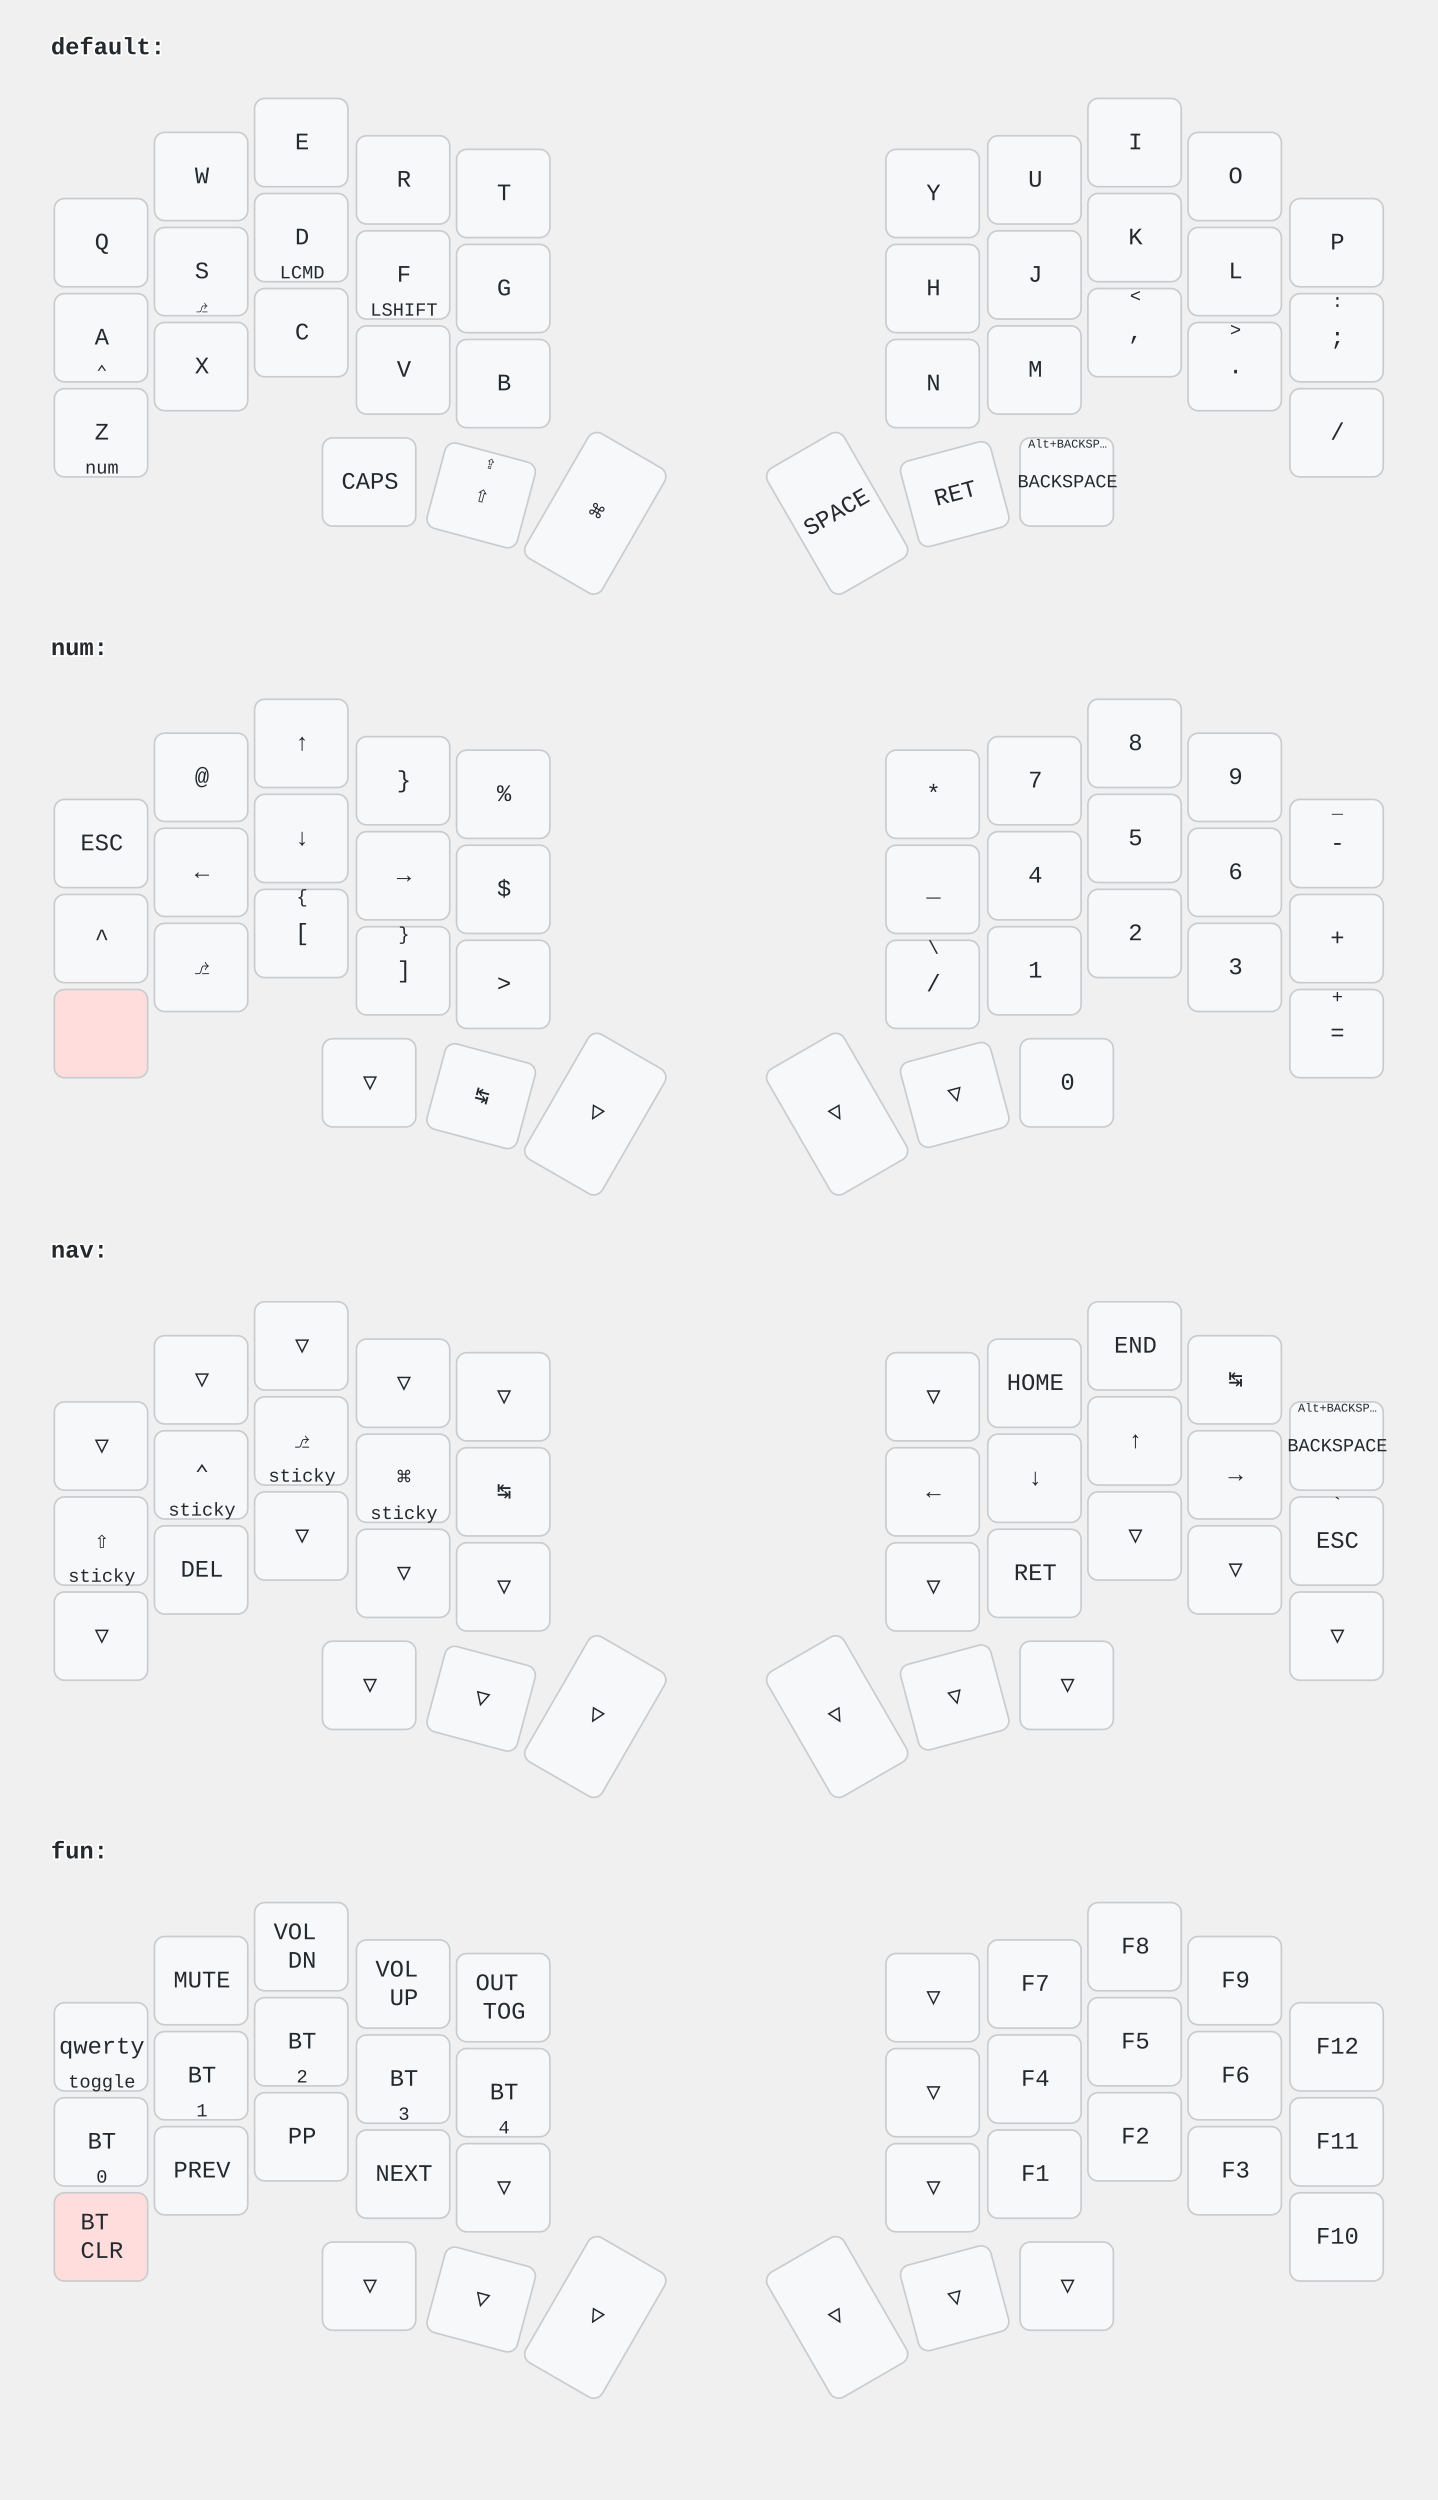
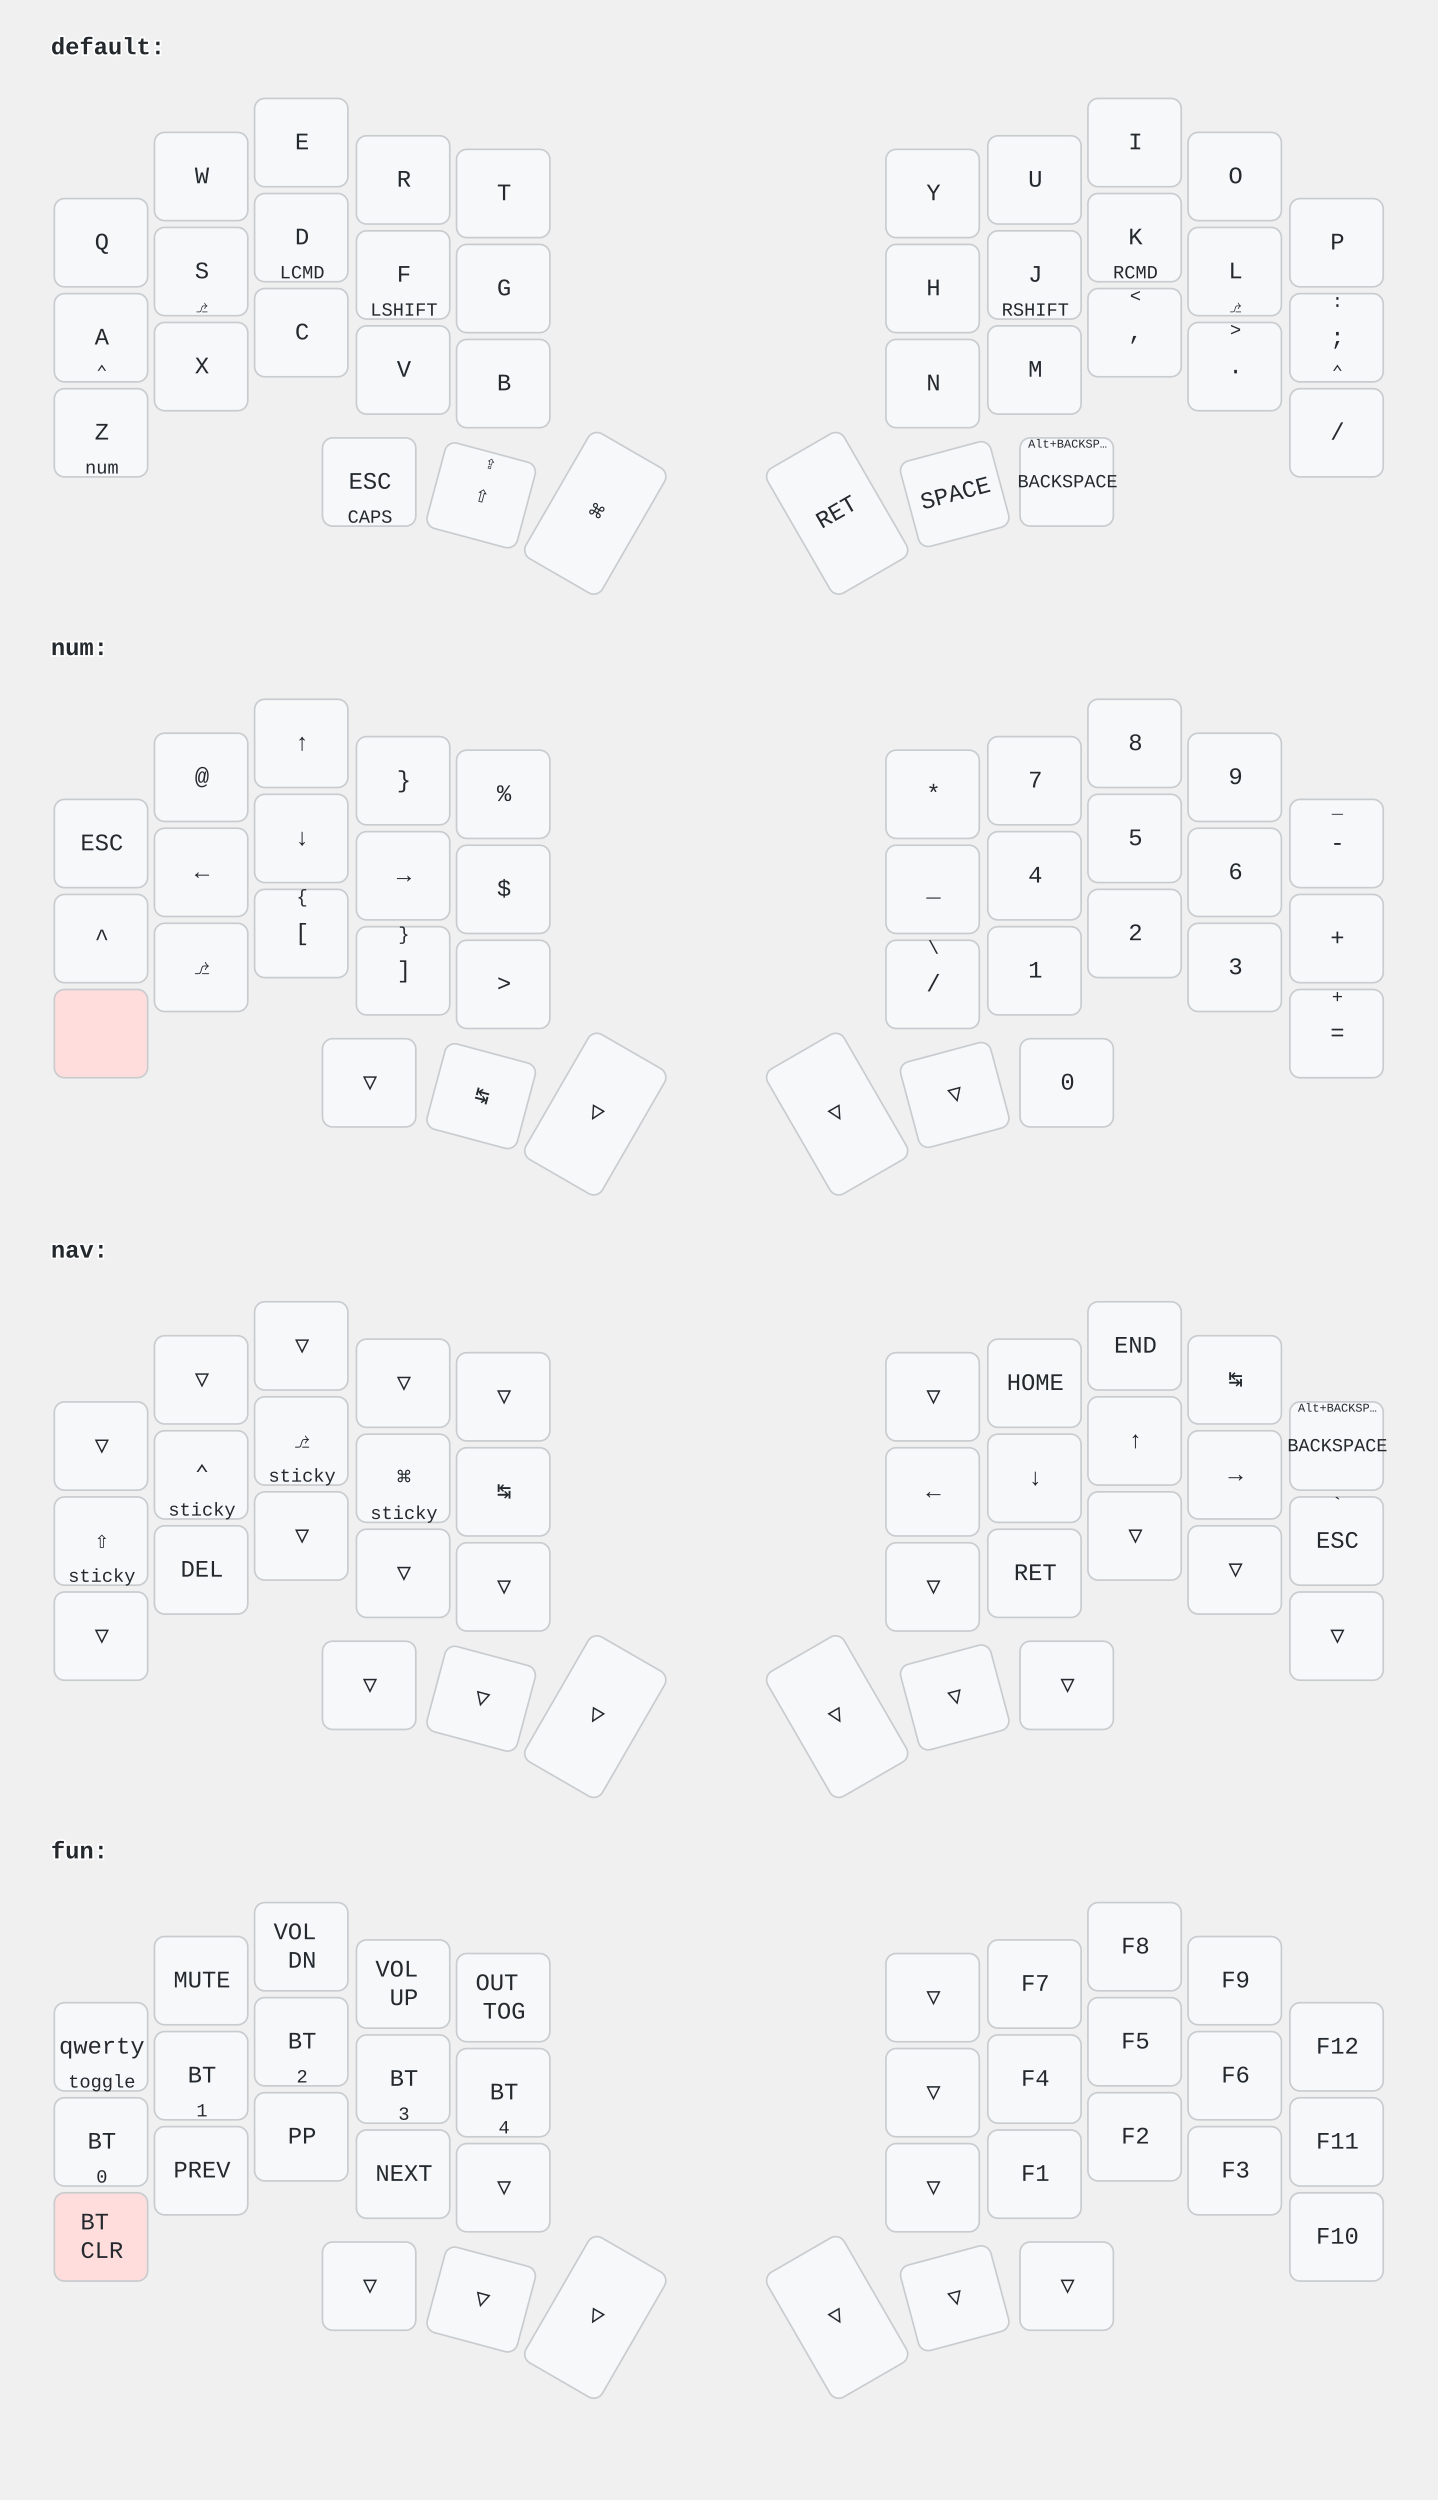
<svg xmlns="http://www.w3.org/2000/svg" width="847" height="1473" viewBox="0 0 847 1473" class="keymap">
  <style>/* font and background color specifications */
svg {
    font-family: SFMono-Regular,Consolas,Liberation Mono,Menlo,monospace;
    font-size: 14px;
    font-kerning: normal;
    text-rendering: optimizeLegibility;
    fill: #24292e;
}

/* default key styling */
rect {
    fill: #f6f8fa;
    stroke: #c9cccf;
    stroke-width: 1;
}

/* color accent for combo boxes */
rect.combo {
    fill: #cdf;
}

/* color accent for held keys */
rect.held, rect.combo.held {
    fill: #fdd;
}

/* color accent for ghost (optional) keys */
rect.ghost, rect.combo.ghost {
    fill: #ddd;
}

text {
    text-anchor: middle;
    dominant-baseline: middle;
}

/* styling for layer labels */
text.label {
    font-weight: bold;
    text-anchor: start;
    stroke: white;
    stroke-width: 2;
    paint-order: stroke;
}

/* styling for combo tap, and key hold/shifted label text */
text.combo, text.hold, text.shifted {
    font-size: 11px;
}

text.hold {
    text-anchor: middle;
    dominant-baseline: auto;
}

text.shifted {
    text-anchor: middle;
    dominant-baseline: hanging;
}

/* styling for hold/shifted label text in combo box */
text.combo.hold, text.combo.shifted {
    font-size: 8px;
}

/* styling for combo dendrons */
path {
    stroke-width: 1;
    stroke: gray;
    fill: none;
}
</style>
  <g transform="translate(30, 0)" class="layer-default">
    <text x="0" y="28" class="label" id="default">default:</text>
    <g transform="translate(0, 56)">
      <g transform="translate(30, 87)" class="key keypos-0">
        <rect rx="6" ry="6" x="-28" y="-26" width="55" height="52" class="key" />
        <text x="0" y="0" class="key tap">Q</text>
      </g>
      <g transform="translate(89, 48)" class="key keypos-1">
        <rect rx="6" ry="6" x="-28" y="-26" width="55" height="52" class="key" />
        <text x="0" y="0" class="key tap">W</text>
      </g>
      <g transform="translate(148, 28)" class="key keypos-2">
        <rect rx="6" ry="6" x="-28" y="-26" width="55" height="52" class="key" />
        <text x="0" y="0" class="key tap">E</text>
      </g>
      <g transform="translate(208, 50)" class="key keypos-3">
        <rect rx="6" ry="6" x="-28" y="-26" width="55" height="52" class="key" />
        <text x="0" y="0" class="key tap">R</text>
      </g>
      <g transform="translate(267, 58)" class="key keypos-4">
        <rect rx="6" ry="6" x="-28" y="-26" width="55" height="52" class="key" />
        <text x="0" y="0" class="key tap">T</text>
      </g>
      <g transform="translate(520, 58)" class="key keypos-5">
        <rect rx="6" ry="6" x="-28" y="-26" width="55" height="52" class="key" />
        <text x="0" y="0" class="key tap">Y</text>
      </g>
      <g transform="translate(580, 50)" class="key keypos-6">
        <rect rx="6" ry="6" x="-28" y="-26" width="55" height="52" class="key" />
        <text x="0" y="0" class="key tap">U</text>
      </g>
      <g transform="translate(639, 28)" class="key keypos-7">
        <rect rx="6" ry="6" x="-28" y="-26" width="55" height="52" class="key" />
        <text x="0" y="0" class="key tap">I</text>
      </g>
      <g transform="translate(698, 48)" class="key keypos-8">
        <rect rx="6" ry="6" x="-28" y="-26" width="55" height="52" class="key" />
        <text x="0" y="0" class="key tap">O</text>
      </g>
      <g transform="translate(758, 87)" class="key keypos-9">
        <rect rx="6" ry="6" x="-28" y="-26" width="55" height="52" class="key" />
        <text x="0" y="0" class="key tap">P</text>
      </g>
      <g transform="translate(30, 143)" class="key keypos-10">
        <rect rx="6" ry="6" x="-28" y="-26" width="55" height="52" class="key" />
        <text x="0" y="0" class="key tap">A</text>
        <text x="0" y="24" class="key hold">⌃</text>
      </g>
      <g transform="translate(89, 104)" class="key keypos-11">
        <rect rx="6" ry="6" x="-28" y="-26" width="55" height="52" class="key" />
        <text x="0" y="0" class="key tap">S</text>
        <text x="0" y="24" class="key hold">⎇</text>
      </g>
      <g transform="translate(148, 84)" class="key keypos-12">
        <rect rx="6" ry="6" x="-28" y="-26" width="55" height="52" class="key" />
        <text x="0" y="0" class="key tap">D</text>
        <text x="0" y="24" class="key hold">LCMD</text>
      </g>
      <g transform="translate(208, 106)" class="key keypos-13">
        <rect rx="6" ry="6" x="-28" y="-26" width="55" height="52" class="key" />
        <text x="0" y="0" class="key tap">F</text>
        <text x="0" y="24" class="key hold">LSHIFT</text>
      </g>
      <g transform="translate(267, 114)" class="key keypos-14">
        <rect rx="6" ry="6" x="-28" y="-26" width="55" height="52" class="key" />
        <text x="0" y="0" class="key tap">G</text>
      </g>
      <g transform="translate(520, 114)" class="key keypos-15">
        <rect rx="6" ry="6" x="-28" y="-26" width="55" height="52" class="key" />
        <text x="0" y="0" class="key tap">H</text>
      </g>
      <g transform="translate(580, 106)" class="key keypos-16">
        <rect rx="6" ry="6" x="-28" y="-26" width="55" height="52" class="key" />
        <text x="0" y="0" class="key tap">J</text>
+         <text x="0" y="24" class="key hold">RSHIFT</text>
      </g>
      <g transform="translate(639, 84)" class="key keypos-17">
        <rect rx="6" ry="6" x="-28" y="-26" width="55" height="52" class="key" />
        <text x="0" y="0" class="key tap">K</text>
+         <text x="0" y="24" class="key hold">RCMD</text>
      </g>
      <g transform="translate(698, 104)" class="key keypos-18">
        <rect rx="6" ry="6" x="-28" y="-26" width="55" height="52" class="key" />
        <text x="0" y="0" class="key tap">L</text>
+         <text x="0" y="24" class="key hold">⎇</text>
      </g>
      <g transform="translate(758, 143)" class="key keypos-19">
        <rect rx="6" ry="6" x="-28" y="-26" width="55" height="52" class="key" />
        <text x="0" y="0" class="key tap">;</text>
+         <text x="0" y="24" class="key hold">⌃</text>
        <text x="0" y="-24" class="key shifted">:</text>
      </g>
      <g transform="translate(30, 199)" class="key keypos-20">
        <rect rx="6" ry="6" x="-28" y="-26" width="55" height="52" class="key" />
        <text x="0" y="0" class="key tap">Z</text>
        <a href="#num">
          <text x="0" y="24" class="key hold layer-activator">num</text>
        </a>
      </g>
      <g transform="translate(89, 160)" class="key keypos-21">
        <rect rx="6" ry="6" x="-28" y="-26" width="55" height="52" class="key" />
        <text x="0" y="0" class="key tap">X</text>
      </g>
      <g transform="translate(148, 140)" class="key keypos-22">
        <rect rx="6" ry="6" x="-28" y="-26" width="55" height="52" class="key" />
        <text x="0" y="0" class="key tap">C</text>
      </g>
      <g transform="translate(208, 162)" class="key keypos-23">
        <rect rx="6" ry="6" x="-28" y="-26" width="55" height="52" class="key" />
        <text x="0" y="0" class="key tap">V</text>
      </g>
      <g transform="translate(267, 170)" class="key keypos-24">
        <rect rx="6" ry="6" x="-28" y="-26" width="55" height="52" class="key" />
        <text x="0" y="0" class="key tap">B</text>
      </g>
      <g transform="translate(520, 170)" class="key keypos-25">
        <rect rx="6" ry="6" x="-28" y="-26" width="55" height="52" class="key" />
        <text x="0" y="0" class="key tap">N</text>
      </g>
      <g transform="translate(580, 162)" class="key keypos-26">
        <rect rx="6" ry="6" x="-28" y="-26" width="55" height="52" class="key" />
        <text x="0" y="0" class="key tap">M</text>
      </g>
      <g transform="translate(639, 140)" class="key keypos-27">
        <rect rx="6" ry="6" x="-28" y="-26" width="55" height="52" class="key" />
        <text x="0" y="0" class="key tap">,</text>
        <text x="0" y="-24" class="key shifted">&lt;</text>
      </g>
      <g transform="translate(698, 160)" class="key keypos-28">
        <rect rx="6" ry="6" x="-28" y="-26" width="55" height="52" class="key" />
        <text x="0" y="0" class="key tap">.</text>
        <text x="0" y="-24" class="key shifted">&gt;</text>
      </g>
      <g transform="translate(758, 199)" class="key keypos-29">
        <rect rx="6" ry="6" x="-28" y="-26" width="55" height="52" class="key" />
        <text x="0" y="0" class="key tap">/</text>
      </g>
      <g transform="translate(188, 228)" class="key keypos-30">
        <rect rx="6" ry="6" x="-28" y="-26" width="55" height="52" class="key" />
-         <text x="0" y="0" class="key tap">CAPS</text>
+         <text x="0" y="0" class="key tap">ESC</text>
+         <text x="0" y="24" class="key hold">CAPS</text>
      </g>
      <g transform="translate(254, 236) rotate(15.0)" class="key keypos-31">
        <rect rx="6" ry="6" x="-28" y="-26" width="55" height="52" class="key" />
        <text x="0" y="0" class="key tap">⇧</text>
        <text x="0" y="-24" class="key shifted">⇪</text>
      </g>
      <g transform="translate(321, 246) rotate(30.0)" class="key keypos-32">
        <rect rx="6" ry="6" x="-26" y="-42" width="52" height="85" class="key" />
        <text x="0" y="0" class="key tap">⌘</text>
      </g>
      <g transform="translate(463, 246) rotate(-30.0)" class="key keypos-33">
        <rect rx="6" ry="6" x="-26" y="-42" width="52" height="85" class="key" />
+         <text x="0" y="0" class="key tap">RET</text>
+       </g>
+       <g transform="translate(533, 235) rotate(-15.0)" class="key keypos-34">
+         <rect rx="6" ry="6" x="-28" y="-26" width="55" height="52" class="key" />
        <text x="0" y="0" class="key tap">SPACE</text>
-       </g>
-       <g transform="translate(533, 235) rotate(-15.0)" class="key keypos-34">
-         <rect rx="6" ry="6" x="-28" y="-26" width="55" height="52" class="key" />
-         <text x="0" y="0" class="key tap">RET</text>
      </g>
      <g transform="translate(599, 228)" class="key keypos-35">
        <rect rx="6" ry="6" x="-28" y="-26" width="55" height="52" class="key" />
        <text x="0" y="0" class="key tap">
          <tspan style="font-size: 78%">BACKSPACE</tspan>
        </text>
        <text x="0" y="-24" class="key shifted">
          <tspan style="font-size: 64%">Alt+BACKSP…</tspan>
        </text>
      </g>
    </g>
  </g>
  <g transform="translate(30, 354)" class="layer-num">
    <text x="0" y="28" class="label" id="num">num:</text>
    <g transform="translate(0, 56)">
      <g transform="translate(30, 87)" class="key keypos-0">
        <rect rx="6" ry="6" x="-28" y="-26" width="55" height="52" class="key" />
        <text x="0" y="0" class="key tap">ESC</text>
      </g>
      <g transform="translate(89, 48)" class="key keypos-1">
        <rect rx="6" ry="6" x="-28" y="-26" width="55" height="52" class="key" />
        <text x="0" y="0" class="key tap">@</text>
      </g>
      <g transform="translate(148, 28)" class="key keypos-2">
        <rect rx="6" ry="6" x="-28" y="-26" width="55" height="52" class="key" />
        <text x="0" y="0" class="key tap">↑</text>
      </g>
      <g transform="translate(208, 50)" class="key keypos-3">
        <rect rx="6" ry="6" x="-28" y="-26" width="55" height="52" class="key" />
        <text x="0" y="0" class="key tap">}</text>
      </g>
      <g transform="translate(267, 58)" class="key keypos-4">
        <rect rx="6" ry="6" x="-28" y="-26" width="55" height="52" class="key" />
        <text x="0" y="0" class="key tap">%</text>
      </g>
      <g transform="translate(520, 58)" class="key keypos-5">
        <rect rx="6" ry="6" x="-28" y="-26" width="55" height="52" class="key" />
        <text x="0" y="0" class="key tap">*</text>
      </g>
      <g transform="translate(580, 50)" class="key keypos-6">
        <rect rx="6" ry="6" x="-28" y="-26" width="55" height="52" class="key" />
        <text x="0" y="0" class="key tap">7</text>
      </g>
      <g transform="translate(639, 28)" class="key keypos-7">
        <rect rx="6" ry="6" x="-28" y="-26" width="55" height="52" class="key" />
        <text x="0" y="0" class="key tap">8</text>
      </g>
      <g transform="translate(698, 48)" class="key keypos-8">
        <rect rx="6" ry="6" x="-28" y="-26" width="55" height="52" class="key" />
        <text x="0" y="0" class="key tap">9</text>
      </g>
      <g transform="translate(758, 87)" class="key keypos-9">
        <rect rx="6" ry="6" x="-28" y="-26" width="55" height="52" class="key" />
        <text x="0" y="0" class="key tap">-</text>
        <text x="0" y="-24" class="key shifted">_</text>
      </g>
      <g transform="translate(30, 143)" class="key keypos-10">
        <rect rx="6" ry="6" x="-28" y="-26" width="55" height="52" class="key" />
        <text x="0" y="0" class="key tap">^</text>
      </g>
      <g transform="translate(89, 104)" class="key keypos-11">
        <rect rx="6" ry="6" x="-28" y="-26" width="55" height="52" class="key" />
        <text x="0" y="0" class="key tap">←</text>
      </g>
      <g transform="translate(148, 84)" class="key keypos-12">
        <rect rx="6" ry="6" x="-28" y="-26" width="55" height="52" class="key" />
        <text x="0" y="0" class="key tap">↓</text>
      </g>
      <g transform="translate(208, 106)" class="key keypos-13">
        <rect rx="6" ry="6" x="-28" y="-26" width="55" height="52" class="key" />
        <text x="0" y="0" class="key tap">→</text>
      </g>
      <g transform="translate(267, 114)" class="key keypos-14">
        <rect rx="6" ry="6" x="-28" y="-26" width="55" height="52" class="key" />
        <text x="0" y="0" class="key tap">$</text>
      </g>
      <g transform="translate(520, 114)" class="key keypos-15">
        <rect rx="6" ry="6" x="-28" y="-26" width="55" height="52" class="key" />
        <text x="0" y="0" class="key tap">_</text>
      </g>
      <g transform="translate(580, 106)" class="key keypos-16">
        <rect rx="6" ry="6" x="-28" y="-26" width="55" height="52" class="key" />
        <text x="0" y="0" class="key tap">4</text>
      </g>
      <g transform="translate(639, 84)" class="key keypos-17">
        <rect rx="6" ry="6" x="-28" y="-26" width="55" height="52" class="key" />
        <text x="0" y="0" class="key tap">5</text>
      </g>
      <g transform="translate(698, 104)" class="key keypos-18">
        <rect rx="6" ry="6" x="-28" y="-26" width="55" height="52" class="key" />
        <text x="0" y="0" class="key tap">6</text>
      </g>
      <g transform="translate(758, 143)" class="key keypos-19">
        <rect rx="6" ry="6" x="-28" y="-26" width="55" height="52" class="key" />
        <text x="0" y="0" class="key tap">+</text>
      </g>
      <g transform="translate(30, 199)" class="key held keypos-20">
        <rect rx="6" ry="6" x="-28" y="-26" width="55" height="52" class="key held" />
      </g>
      <g transform="translate(89, 160)" class="key keypos-21">
        <rect rx="6" ry="6" x="-28" y="-26" width="55" height="52" class="key" />
        <text x="0" y="0" class="key tap">⎇</text>
      </g>
      <g transform="translate(148, 140)" class="key keypos-22">
        <rect rx="6" ry="6" x="-28" y="-26" width="55" height="52" class="key" />
        <text x="0" y="0" class="key tap">[</text>
        <text x="0" y="-24" class="key shifted">{</text>
      </g>
      <g transform="translate(208, 162)" class="key keypos-23">
        <rect rx="6" ry="6" x="-28" y="-26" width="55" height="52" class="key" />
        <text x="0" y="0" class="key tap">]</text>
        <text x="0" y="-24" class="key shifted">}</text>
      </g>
      <g transform="translate(267, 170)" class="key keypos-24">
        <rect rx="6" ry="6" x="-28" y="-26" width="55" height="52" class="key" />
        <text x="0" y="0" class="key tap">&gt;</text>
      </g>
      <g transform="translate(520, 170)" class="key keypos-25">
        <rect rx="6" ry="6" x="-28" y="-26" width="55" height="52" class="key" />
        <text x="0" y="0" class="key tap">/</text>
        <text x="0" y="-24" class="key shifted">\</text>
      </g>
      <g transform="translate(580, 162)" class="key keypos-26">
        <rect rx="6" ry="6" x="-28" y="-26" width="55" height="52" class="key" />
        <text x="0" y="0" class="key tap">1</text>
      </g>
      <g transform="translate(639, 140)" class="key keypos-27">
        <rect rx="6" ry="6" x="-28" y="-26" width="55" height="52" class="key" />
        <text x="0" y="0" class="key tap">2</text>
      </g>
      <g transform="translate(698, 160)" class="key keypos-28">
        <rect rx="6" ry="6" x="-28" y="-26" width="55" height="52" class="key" />
        <text x="0" y="0" class="key tap">3</text>
      </g>
      <g transform="translate(758, 199)" class="key keypos-29">
        <rect rx="6" ry="6" x="-28" y="-26" width="55" height="52" class="key" />
        <text x="0" y="0" class="key tap">=</text>
        <text x="0" y="-24" class="key shifted">+</text>
      </g>
      <g transform="translate(188, 228)" class="key trans keypos-30">
        <rect rx="6" ry="6" x="-28" y="-26" width="55" height="52" class="key trans" />
        <text x="0" y="0" class="key trans tap">▽</text>
      </g>
      <g transform="translate(254, 236) rotate(15.0)" class="key keypos-31">
        <rect rx="6" ry="6" x="-28" y="-26" width="55" height="52" class="key" />
        <text x="0" y="0" class="key tap">↹</text>
      </g>
      <g transform="translate(321, 246) rotate(30.0)" class="key trans keypos-32">
        <rect rx="6" ry="6" x="-26" y="-42" width="52" height="85" class="key trans" />
        <text x="0" y="0" class="key trans tap">▽</text>
      </g>
      <g transform="translate(463, 246) rotate(-30.0)" class="key trans keypos-33">
        <rect rx="6" ry="6" x="-26" y="-42" width="52" height="85" class="key trans" />
        <text x="0" y="0" class="key trans tap">▽</text>
      </g>
      <g transform="translate(533, 235) rotate(-15.0)" class="key trans keypos-34">
        <rect rx="6" ry="6" x="-28" y="-26" width="55" height="52" class="key trans" />
        <text x="0" y="0" class="key trans tap">▽</text>
      </g>
      <g transform="translate(599, 228)" class="key keypos-35">
        <rect rx="6" ry="6" x="-28" y="-26" width="55" height="52" class="key" />
        <text x="0" y="0" class="key tap">0</text>
      </g>
    </g>
  </g>
  <g transform="translate(30, 709)" class="layer-nav">
    <text x="0" y="28" class="label" id="nav">nav:</text>
    <g transform="translate(0, 56)">
      <g transform="translate(30, 87)" class="key trans keypos-0">
        <rect rx="6" ry="6" x="-28" y="-26" width="55" height="52" class="key trans" />
        <text x="0" y="0" class="key trans tap">▽</text>
      </g>
      <g transform="translate(89, 48)" class="key trans keypos-1">
        <rect rx="6" ry="6" x="-28" y="-26" width="55" height="52" class="key trans" />
        <text x="0" y="0" class="key trans tap">▽</text>
      </g>
      <g transform="translate(148, 28)" class="key trans keypos-2">
        <rect rx="6" ry="6" x="-28" y="-26" width="55" height="52" class="key trans" />
        <text x="0" y="0" class="key trans tap">▽</text>
      </g>
      <g transform="translate(208, 50)" class="key trans keypos-3">
        <rect rx="6" ry="6" x="-28" y="-26" width="55" height="52" class="key trans" />
        <text x="0" y="0" class="key trans tap">▽</text>
      </g>
      <g transform="translate(267, 58)" class="key trans keypos-4">
        <rect rx="6" ry="6" x="-28" y="-26" width="55" height="52" class="key trans" />
        <text x="0" y="0" class="key trans tap">▽</text>
      </g>
      <g transform="translate(520, 58)" class="key trans keypos-5">
        <rect rx="6" ry="6" x="-28" y="-26" width="55" height="52" class="key trans" />
        <text x="0" y="0" class="key trans tap">▽</text>
      </g>
      <g transform="translate(580, 50)" class="key keypos-6">
        <rect rx="6" ry="6" x="-28" y="-26" width="55" height="52" class="key" />
        <text x="0" y="0" class="key tap">HOME</text>
      </g>
      <g transform="translate(639, 28)" class="key keypos-7">
        <rect rx="6" ry="6" x="-28" y="-26" width="55" height="52" class="key" />
        <text x="0" y="0" class="key tap">END</text>
      </g>
      <g transform="translate(698, 48)" class="key keypos-8">
        <rect rx="6" ry="6" x="-28" y="-26" width="55" height="52" class="key" />
        <text x="0" y="0" class="key tap">↹</text>
      </g>
      <g transform="translate(758, 87)" class="key keypos-9">
        <rect rx="6" ry="6" x="-28" y="-26" width="55" height="52" class="key" />
        <text x="0" y="0" class="key tap">
          <tspan style="font-size: 78%">BACKSPACE</tspan>
        </text>
        <text x="0" y="-24" class="key shifted">
          <tspan style="font-size: 64%">Alt+BACKSP…</tspan>
        </text>
      </g>
      <g transform="translate(30, 143)" class="key keypos-10">
        <rect rx="6" ry="6" x="-28" y="-26" width="55" height="52" class="key" />
        <text x="0" y="0" class="key tap">⇧</text>
        <text x="0" y="24" class="key hold">sticky</text>
      </g>
      <g transform="translate(89, 104)" class="key keypos-11">
        <rect rx="6" ry="6" x="-28" y="-26" width="55" height="52" class="key" />
        <text x="0" y="0" class="key tap">⌃</text>
        <text x="0" y="24" class="key hold">sticky</text>
      </g>
      <g transform="translate(148, 84)" class="key keypos-12">
        <rect rx="6" ry="6" x="-28" y="-26" width="55" height="52" class="key" />
        <text x="0" y="0" class="key tap">⎇</text>
        <text x="0" y="24" class="key hold">sticky</text>
      </g>
      <g transform="translate(208, 106)" class="key keypos-13">
        <rect rx="6" ry="6" x="-28" y="-26" width="55" height="52" class="key" />
        <text x="0" y="0" class="key tap">⌘</text>
        <text x="0" y="24" class="key hold">sticky</text>
      </g>
      <g transform="translate(267, 114)" class="key keypos-14">
        <rect rx="6" ry="6" x="-28" y="-26" width="55" height="52" class="key" />
        <text x="0" y="0" class="key tap">↹</text>
      </g>
      <g transform="translate(520, 114)" class="key keypos-15">
        <rect rx="6" ry="6" x="-28" y="-26" width="55" height="52" class="key" />
        <text x="0" y="0" class="key tap">←</text>
      </g>
      <g transform="translate(580, 106)" class="key keypos-16">
        <rect rx="6" ry="6" x="-28" y="-26" width="55" height="52" class="key" />
        <text x="0" y="0" class="key tap">↓</text>
      </g>
      <g transform="translate(639, 84)" class="key keypos-17">
        <rect rx="6" ry="6" x="-28" y="-26" width="55" height="52" class="key" />
        <text x="0" y="0" class="key tap">↑</text>
      </g>
      <g transform="translate(698, 104)" class="key keypos-18">
        <rect rx="6" ry="6" x="-28" y="-26" width="55" height="52" class="key" />
        <text x="0" y="0" class="key tap">→</text>
      </g>
      <g transform="translate(758, 143)" class="key keypos-19">
        <rect rx="6" ry="6" x="-28" y="-26" width="55" height="52" class="key" />
        <text x="0" y="0" class="key tap">ESC</text>
        <text x="0" y="-24" class="key shifted">`</text>
      </g>
      <g transform="translate(30, 199)" class="key trans keypos-20">
        <rect rx="6" ry="6" x="-28" y="-26" width="55" height="52" class="key trans" />
        <text x="0" y="0" class="key trans tap">▽</text>
      </g>
      <g transform="translate(89, 160)" class="key keypos-21">
        <rect rx="6" ry="6" x="-28" y="-26" width="55" height="52" class="key" />
        <text x="0" y="0" class="key tap">DEL</text>
      </g>
      <g transform="translate(148, 140)" class="key trans keypos-22">
        <rect rx="6" ry="6" x="-28" y="-26" width="55" height="52" class="key trans" />
        <text x="0" y="0" class="key trans tap">▽</text>
      </g>
      <g transform="translate(208, 162)" class="key trans keypos-23">
        <rect rx="6" ry="6" x="-28" y="-26" width="55" height="52" class="key trans" />
        <text x="0" y="0" class="key trans tap">▽</text>
      </g>
      <g transform="translate(267, 170)" class="key trans keypos-24">
        <rect rx="6" ry="6" x="-28" y="-26" width="55" height="52" class="key trans" />
        <text x="0" y="0" class="key trans tap">▽</text>
      </g>
      <g transform="translate(520, 170)" class="key trans keypos-25">
        <rect rx="6" ry="6" x="-28" y="-26" width="55" height="52" class="key trans" />
        <text x="0" y="0" class="key trans tap">▽</text>
      </g>
      <g transform="translate(580, 162)" class="key keypos-26">
        <rect rx="6" ry="6" x="-28" y="-26" width="55" height="52" class="key" />
        <text x="0" y="0" class="key tap">RET</text>
      </g>
      <g transform="translate(639, 140)" class="key trans keypos-27">
        <rect rx="6" ry="6" x="-28" y="-26" width="55" height="52" class="key trans" />
        <text x="0" y="0" class="key trans tap">▽</text>
      </g>
      <g transform="translate(698, 160)" class="key trans keypos-28">
        <rect rx="6" ry="6" x="-28" y="-26" width="55" height="52" class="key trans" />
        <text x="0" y="0" class="key trans tap">▽</text>
      </g>
      <g transform="translate(758, 199)" class="key trans keypos-29">
        <rect rx="6" ry="6" x="-28" y="-26" width="55" height="52" class="key trans" />
        <text x="0" y="0" class="key trans tap">▽</text>
      </g>
      <g transform="translate(188, 228)" class="key trans keypos-30">
        <rect rx="6" ry="6" x="-28" y="-26" width="55" height="52" class="key trans" />
        <text x="0" y="0" class="key trans tap">▽</text>
      </g>
      <g transform="translate(254, 236) rotate(15.0)" class="key trans keypos-31">
        <rect rx="6" ry="6" x="-28" y="-26" width="55" height="52" class="key trans" />
        <text x="0" y="0" class="key trans tap">▽</text>
      </g>
      <g transform="translate(321, 246) rotate(30.0)" class="key trans keypos-32">
        <rect rx="6" ry="6" x="-26" y="-42" width="52" height="85" class="key trans" />
        <text x="0" y="0" class="key trans tap">▽</text>
      </g>
      <g transform="translate(463, 246) rotate(-30.0)" class="key trans keypos-33">
        <rect rx="6" ry="6" x="-26" y="-42" width="52" height="85" class="key trans" />
        <text x="0" y="0" class="key trans tap">▽</text>
      </g>
      <g transform="translate(533, 235) rotate(-15.0)" class="key trans keypos-34">
        <rect rx="6" ry="6" x="-28" y="-26" width="55" height="52" class="key trans" />
        <text x="0" y="0" class="key trans tap">▽</text>
      </g>
      <g transform="translate(599, 228)" class="key trans keypos-35">
        <rect rx="6" ry="6" x="-28" y="-26" width="55" height="52" class="key trans" />
        <text x="0" y="0" class="key trans tap">▽</text>
      </g>
    </g>
  </g>
  <g transform="translate(30, 1063)" class="layer-fun">
    <text x="0" y="28" class="label" id="fun">fun:</text>
    <g transform="translate(0, 56)">
      <g transform="translate(30, 87)" class="key keypos-0">
        <rect rx="6" ry="6" x="-28" y="-26" width="55" height="52" class="key" />
        <text x="0" y="0" class="key tap">qwerty</text>
        <text x="0" y="24" class="key hold">toggle</text>
      </g>
      <g transform="translate(89, 48)" class="key keypos-1">
        <rect rx="6" ry="6" x="-28" y="-26" width="55" height="52" class="key" />
        <text x="0" y="0" class="key tap">MUTE</text>
      </g>
      <g transform="translate(148, 28)" class="key keypos-2">
        <rect rx="6" ry="6" x="-28" y="-26" width="55" height="52" class="key" />
        <text x="0" y="0" class="key tap">
          <tspan x="0" dy="-0.6em">VOL</tspan>
          <tspan x="0" dy="1.2em">DN</tspan>
        </text>
      </g>
      <g transform="translate(208, 50)" class="key keypos-3">
        <rect rx="6" ry="6" x="-28" y="-26" width="55" height="52" class="key" />
        <text x="0" y="0" class="key tap">
          <tspan x="0" dy="-0.6em">VOL</tspan>
          <tspan x="0" dy="1.2em">UP</tspan>
        </text>
      </g>
      <g transform="translate(267, 58)" class="key keypos-4">
        <rect rx="6" ry="6" x="-28" y="-26" width="55" height="52" class="key" />
        <text x="0" y="0" class="key tap">
          <tspan x="0" dy="-0.6em">OUT</tspan>
          <tspan x="0" dy="1.2em">TOG</tspan>
        </text>
      </g>
      <g transform="translate(520, 58)" class="key trans keypos-5">
        <rect rx="6" ry="6" x="-28" y="-26" width="55" height="52" class="key trans" />
        <text x="0" y="0" class="key trans tap">▽</text>
      </g>
      <g transform="translate(580, 50)" class="key keypos-6">
        <rect rx="6" ry="6" x="-28" y="-26" width="55" height="52" class="key" />
        <text x="0" y="0" class="key tap">F7</text>
      </g>
      <g transform="translate(639, 28)" class="key keypos-7">
        <rect rx="6" ry="6" x="-28" y="-26" width="55" height="52" class="key" />
        <text x="0" y="0" class="key tap">F8</text>
      </g>
      <g transform="translate(698, 48)" class="key keypos-8">
        <rect rx="6" ry="6" x="-28" y="-26" width="55" height="52" class="key" />
        <text x="0" y="0" class="key tap">F9</text>
      </g>
      <g transform="translate(758, 87)" class="key keypos-9">
        <rect rx="6" ry="6" x="-28" y="-26" width="55" height="52" class="key" />
        <text x="0" y="0" class="key tap">F12</text>
      </g>
      <g transform="translate(30, 143)" class="key keypos-10">
        <rect rx="6" ry="6" x="-28" y="-26" width="55" height="52" class="key" />
        <text x="0" y="0" class="key tap">BT</text>
        <text x="0" y="24" class="key hold">0</text>
      </g>
      <g transform="translate(89, 104)" class="key keypos-11">
        <rect rx="6" ry="6" x="-28" y="-26" width="55" height="52" class="key" />
        <text x="0" y="0" class="key tap">BT</text>
        <text x="0" y="24" class="key hold">1</text>
      </g>
      <g transform="translate(148, 84)" class="key keypos-12">
        <rect rx="6" ry="6" x="-28" y="-26" width="55" height="52" class="key" />
        <text x="0" y="0" class="key tap">BT</text>
        <text x="0" y="24" class="key hold">2</text>
      </g>
      <g transform="translate(208, 106)" class="key keypos-13">
        <rect rx="6" ry="6" x="-28" y="-26" width="55" height="52" class="key" />
        <text x="0" y="0" class="key tap">BT</text>
        <text x="0" y="24" class="key hold">3</text>
      </g>
      <g transform="translate(267, 114)" class="key keypos-14">
        <rect rx="6" ry="6" x="-28" y="-26" width="55" height="52" class="key" />
        <text x="0" y="0" class="key tap">BT</text>
        <text x="0" y="24" class="key hold">4</text>
      </g>
      <g transform="translate(520, 114)" class="key trans keypos-15">
        <rect rx="6" ry="6" x="-28" y="-26" width="55" height="52" class="key trans" />
        <text x="0" y="0" class="key trans tap">▽</text>
      </g>
      <g transform="translate(580, 106)" class="key keypos-16">
        <rect rx="6" ry="6" x="-28" y="-26" width="55" height="52" class="key" />
        <text x="0" y="0" class="key tap">F4</text>
      </g>
      <g transform="translate(639, 84)" class="key keypos-17">
        <rect rx="6" ry="6" x="-28" y="-26" width="55" height="52" class="key" />
        <text x="0" y="0" class="key tap">F5</text>
      </g>
      <g transform="translate(698, 104)" class="key keypos-18">
        <rect rx="6" ry="6" x="-28" y="-26" width="55" height="52" class="key" />
        <text x="0" y="0" class="key tap">F6</text>
      </g>
      <g transform="translate(758, 143)" class="key keypos-19">
        <rect rx="6" ry="6" x="-28" y="-26" width="55" height="52" class="key" />
        <text x="0" y="0" class="key tap">F11</text>
      </g>
      <g transform="translate(30, 199)" class="key held keypos-20">
        <rect rx="6" ry="6" x="-28" y="-26" width="55" height="52" class="key held" />
        <text x="0" y="0" class="key held tap">
          <tspan x="0" dy="-0.6em">BT</tspan>
          <tspan x="0" dy="1.2em">CLR</tspan>
        </text>
      </g>
      <g transform="translate(89, 160)" class="key keypos-21">
        <rect rx="6" ry="6" x="-28" y="-26" width="55" height="52" class="key" />
        <text x="0" y="0" class="key tap">PREV</text>
      </g>
      <g transform="translate(148, 140)" class="key keypos-22">
        <rect rx="6" ry="6" x="-28" y="-26" width="55" height="52" class="key" />
        <text x="0" y="0" class="key tap">PP</text>
      </g>
      <g transform="translate(208, 162)" class="key keypos-23">
        <rect rx="6" ry="6" x="-28" y="-26" width="55" height="52" class="key" />
        <text x="0" y="0" class="key tap">NEXT</text>
      </g>
      <g transform="translate(267, 170)" class="key trans keypos-24">
        <rect rx="6" ry="6" x="-28" y="-26" width="55" height="52" class="key trans" />
        <text x="0" y="0" class="key trans tap">▽</text>
      </g>
      <g transform="translate(520, 170)" class="key trans keypos-25">
        <rect rx="6" ry="6" x="-28" y="-26" width="55" height="52" class="key trans" />
        <text x="0" y="0" class="key trans tap">▽</text>
      </g>
      <g transform="translate(580, 162)" class="key keypos-26">
        <rect rx="6" ry="6" x="-28" y="-26" width="55" height="52" class="key" />
        <text x="0" y="0" class="key tap">F1</text>
      </g>
      <g transform="translate(639, 140)" class="key keypos-27">
        <rect rx="6" ry="6" x="-28" y="-26" width="55" height="52" class="key" />
        <text x="0" y="0" class="key tap">F2</text>
      </g>
      <g transform="translate(698, 160)" class="key keypos-28">
        <rect rx="6" ry="6" x="-28" y="-26" width="55" height="52" class="key" />
        <text x="0" y="0" class="key tap">F3</text>
      </g>
      <g transform="translate(758, 199)" class="key keypos-29">
        <rect rx="6" ry="6" x="-28" y="-26" width="55" height="52" class="key" />
        <text x="0" y="0" class="key tap">F10</text>
      </g>
      <g transform="translate(188, 228)" class="key trans keypos-30">
        <rect rx="6" ry="6" x="-28" y="-26" width="55" height="52" class="key trans" />
        <text x="0" y="0" class="key trans tap">▽</text>
      </g>
      <g transform="translate(254, 236) rotate(15.0)" class="key trans keypos-31">
        <rect rx="6" ry="6" x="-28" y="-26" width="55" height="52" class="key trans" />
        <text x="0" y="0" class="key trans tap">▽</text>
      </g>
      <g transform="translate(321, 246) rotate(30.0)" class="key trans keypos-32">
        <rect rx="6" ry="6" x="-26" y="-42" width="52" height="85" class="key trans" />
        <text x="0" y="0" class="key trans tap">▽</text>
      </g>
      <g transform="translate(463, 246) rotate(-30.0)" class="key trans keypos-33">
        <rect rx="6" ry="6" x="-26" y="-42" width="52" height="85" class="key trans" />
        <text x="0" y="0" class="key trans tap">▽</text>
      </g>
      <g transform="translate(533, 235) rotate(-15.0)" class="key trans keypos-34">
        <rect rx="6" ry="6" x="-28" y="-26" width="55" height="52" class="key trans" />
        <text x="0" y="0" class="key trans tap">▽</text>
      </g>
      <g transform="translate(599, 228)" class="key trans keypos-35">
        <rect rx="6" ry="6" x="-28" y="-26" width="55" height="52" class="key trans" />
        <text x="0" y="0" class="key trans tap">▽</text>
      </g>
    </g>
  </g>
</svg>
